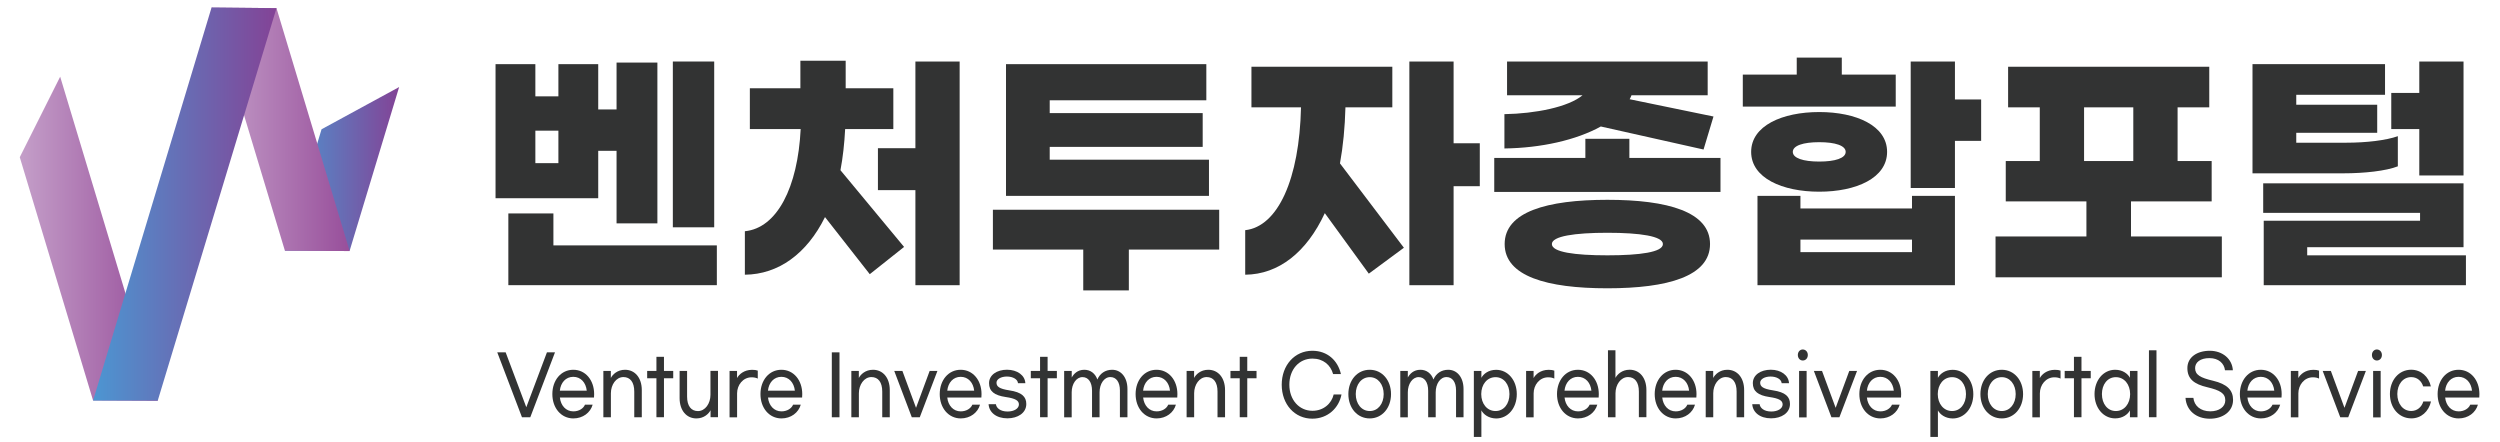
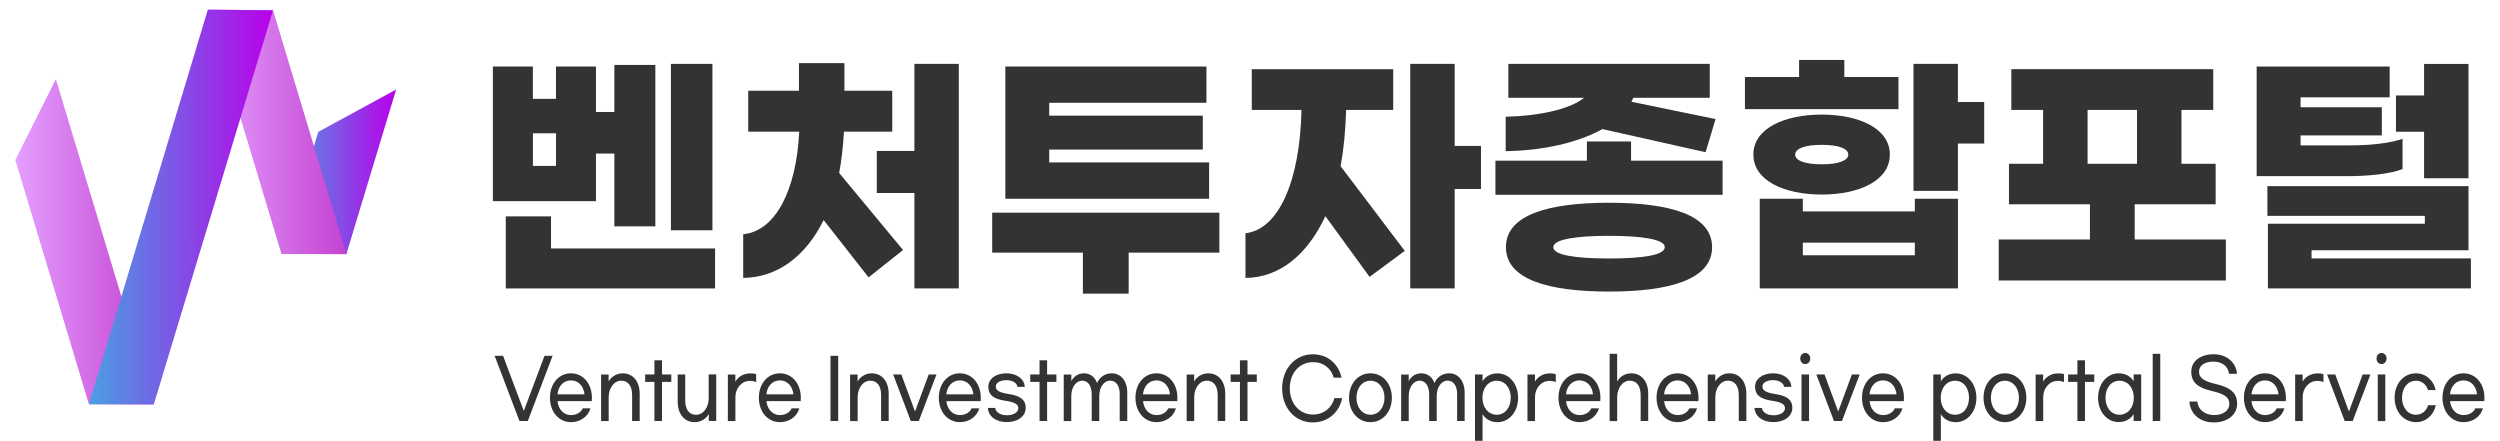
- <svg xmlns="http://www.w3.org/2000/svg" version="1.1" id="레이어_1" x="0px" y="0px" viewBox="0 0 521 92.06" style="enable-background:new 0 0 521 92.06;" xml:space="preserve">
+ <svg xmlns="http://www.w3.org/2000/svg" version="1.1" id="레이어_1" x="0px" y="0px" viewBox="0 0 519 91.51" style="enable-background:new 0 0 519 91.51;" xml:space="preserve">
  <style type="text/css">
- 	.st0{fill:#323333;}
+ 	.st0{fill:#333333;}
	.st1{fill:url(#SVGID_1_);}
- 	.st2{fill:url(#SVGID_00000163064421108297974890000014728501143914935952_);}
- 	.st3{fill:url(#SVGID_00000098186264065166334950000009963213958806068642_);}
- 	.st4{fill:url(#SVGID_00000041285990673165343620000009418461080305780107_);}
+ 	.st2{fill:url(#SVGID_00000093137837078786569710000008731975284511307680_);}
+ 	.st3{fill:url(#SVGID_00000054243553631580384550000014035294171489345471_);}
+ 	.st4{fill:url(#SVGID_00000054948875824890027920000009852062090367168697_);}
</style>
  <g>
-     <path class="st0" d="M124.67,41.31h-21.4V13.37h8.3v6.71h4.8v-6.71h8.3v9.44h3.82v-9.77H137v33.51h-8.51V31.43h-3.82V41.31z    M149.39,51.13v8.3h-43.45V44.48h9.39v6.66H149.39z M116.37,34v-6.77h-4.8V34H116.37z M148.84,47.37h-8.62V12.82h8.62V47.37z" />
-     <path class="st0" d="M175.15,35.47l13.26,15.99l-7.15,5.68l-9.33-11.9c-3.77,7.64-9.72,11.95-16.7,12.01v-9.06   c6.71-0.66,11.03-9.12,11.63-21.29h-10.59v-8.51h10.53v-5.73h9.44v5.73h9.93v8.51h-10.04C175.97,29.96,175.65,32.85,175.15,35.47z    M199.99,12.82v46.61h-9.22V39.62h-7.81v-8.73h7.81V12.82H199.99z" />
-     <path class="st0" d="M254.08,52.01h-18.83v8.51h-9.5v-8.51h-18.83v-8.3h47.16V52.01z M251.95,40.82h-42.3V13.37h41.75v7.53h-32.64   v2.67h31.88v7.04h-31.88v2.67h33.19V40.82z" />
-     <path class="st0" d="M279.25,34.05l13.32,17.58l-7.31,5.4l-9.17-12.61c-3.77,8.13-9.61,12.77-16.59,12.83v-9.28   c6.82-0.76,11.3-10.64,11.63-25.6H260.8v-8.46h29.36v8.46h-9.77C280.28,26.57,279.9,30.5,279.25,34.05z M308.39,38.8h-5.46v20.63   h-9.22V12.82h9.22v17.03h5.46V38.8z" />
-     <path class="st0" d="M358.55,32.91V40H311.4v-7.09h18.99v-3.98h9.17v3.98H358.55z M333.61,26.36c-5.13,2.84-12.44,4.48-20.09,4.58   v-7.15c6.44-0.11,13.32-1.47,16.27-3.93h-15.72v-7.04h41.81v7.04H340c-0.11,0.27-0.22,0.55-0.38,0.82l17.47,3.6l-2.07,6.88   L333.61,26.36z M356.37,50.86c0,6.71-8.79,9.22-21.4,9.22s-21.4-2.51-21.4-9.22c0-6.71,8.79-9.22,21.4-9.22   S356.37,44.15,356.37,50.86z M346.55,50.86c0-1.64-4.75-2.35-11.57-2.35s-11.57,0.71-11.57,2.35c0,1.69,4.75,2.35,11.57,2.35   S346.55,52.55,346.55,50.86z" />
-     <path class="st0" d="M395.07,22.21H363.2v-6.66h11.24V12h9.39v3.55h11.24V22.21z M364.94,31.65c0-5.46,6.5-8.3,14.19-8.3   c7.7,0,14.14,2.84,14.14,8.3s-6.44,8.3-14.14,8.3C371.44,39.95,364.94,37.11,364.94,31.65z M398.46,40.82h8.95v18.61h-41.15V40.82   h8.95v2.62h23.25V40.82z M373.62,31.65c0,1.31,2.18,2.02,5.51,2.02c3.33,0,5.51-0.71,5.51-2.02s-2.18-2.02-5.51-2.02   C375.8,29.63,373.62,30.34,373.62,31.65z M398.46,52.55v-2.62h-23.25v2.62H398.46z M412.87,29.36h-5.46v9.82h-9.22V12.82h9.22v7.91   h5.46V29.36z" />
-     <path class="st0" d="M463.03,49.28v8.51h-47.16v-8.51h18.94v-7.31H418v-8.41h7.09V22.37h-6.6v-8.46h41.92v8.46h-6.6v11.19h7.1v8.41   h-16.81v7.31H463.03z M434.32,33.56h10.26V22.37h-10.26V33.56z" />
-     <path class="st0" d="M488.36,36.12h-18.94V13.37h27.62v6.39h-18.5v2.07h16.87v5.84h-16.87v2.07h10.42c4.2,0,8.3-0.49,10.75-1.36   v6.28C497.25,35.63,492.72,36.12,488.36,36.12z M513.9,53.21v6.22h-42.14V46h32.58v-1.64h-32.69V38.2h41.75v13.32h-32.58v1.69   H513.9z M504.18,26.9h-5.84v-7.53h5.84v-6.55h9.22v23.74h-9.22V26.9z" />
+     <path class="st0" d="M123.72,41.76h-21.4V13.81h8.3v6.71h4.8v-6.71h8.3v9.44h3.82v-9.77h8.51v33.51h-8.51V31.88h-3.82V41.76z    M148.45,51.58v8.3H105V44.92h9.39v6.66H148.45z M115.43,34.44v-6.77h-4.8v6.77H115.43z M147.9,47.81h-8.62V13.26h8.62V47.81z" />
+     <path class="st0" d="M174.21,35.91l13.26,15.99l-7.15,5.68l-9.33-11.9c-3.77,7.64-9.72,11.95-16.7,12.01v-9.06   c6.71-0.66,11.03-9.12,11.63-21.29h-10.59v-8.51h10.53V13.1h9.44v5.73h9.93v8.51H175.2C175.03,30.4,174.71,33.3,174.21,35.91z    M199.05,13.26v46.61h-9.22V40.06h-7.81v-8.73h7.81V13.26H199.05z" />
+     <path class="st0" d="M253.14,52.45h-18.83v8.51h-9.5v-8.51h-18.83v-8.3h47.16V52.45z M251.01,41.26h-42.3V13.81h41.75v7.53h-32.64   v2.67h31.88v7.04h-31.88v2.67h33.19V41.26z" />
+     <path class="st0" d="M278.31,34.5l13.32,17.58l-7.31,5.4l-9.17-12.61c-3.77,8.13-9.61,12.77-16.59,12.83v-9.28   c6.82-0.76,11.3-10.64,11.63-25.6h-10.32v-8.46h29.36v8.46h-9.77C279.34,27.02,278.96,30.95,278.31,34.5z M307.45,39.24h-5.46   v20.63h-9.22V13.26h9.22v17.03h5.46V39.24z" />
+     <path class="st0" d="M357.61,33.35v7.09h-47.16v-7.09h18.99v-3.98h9.17v3.98H357.61z M332.67,26.8   c-5.13,2.84-12.44,4.48-20.09,4.58v-7.15c6.44-0.11,13.32-1.47,16.27-3.93h-15.72v-7.04h41.81v7.04h-15.88   c-0.11,0.27-0.22,0.55-0.38,0.82l17.47,3.6l-2.07,6.88L332.67,26.8z M355.43,51.31c0,6.71-8.79,9.22-21.4,9.22   s-21.4-2.51-21.4-9.22c0-6.71,8.79-9.22,21.4-9.22S355.43,44.59,355.43,51.31z M345.61,51.31c0-1.64-4.75-2.35-11.57-2.35   s-11.57,0.71-11.57,2.35c0,1.69,4.75,2.35,11.57,2.35S345.61,53,345.61,51.31z" />
+     <path class="st0" d="M394.13,22.65h-31.88v-6.66h11.24v-3.55h9.39v3.55h11.24V22.65z M364,32.09c0-5.46,6.5-8.3,14.19-8.3   c7.7,0,14.14,2.84,14.14,8.3s-6.44,8.3-14.14,8.3C370.5,40.39,364,37.55,364,32.09z M397.52,41.26h8.95v18.61h-41.15V41.26h8.95   v2.62h23.25V41.26z M372.68,32.09c0,1.31,2.18,2.02,5.51,2.02c3.33,0,5.51-0.71,5.51-2.02s-2.18-2.02-5.51-2.02   C374.86,30.07,372.68,30.78,372.68,32.09z M397.52,53v-2.62h-23.25V53H397.52z M411.92,29.8h-5.46v9.82h-9.22V13.26h9.22v7.91h5.46   V29.8z" />
+     <path class="st0" d="M462.09,49.72v8.51h-47.16v-8.51h18.94v-7.31h-16.81V34h7.09V22.82h-6.6v-8.46h41.92v8.46h-6.6V34h7.1v8.41   h-16.81v7.31H462.09z M433.38,34h10.26V22.82h-10.26V34z" />
+     <path class="st0" d="M487.42,36.57h-18.94V13.81h27.62v6.39h-18.5v2.07h16.87v5.84h-16.87v2.07h10.42c4.2,0,8.3-0.49,10.75-1.36   v6.28C496.31,36.08,491.78,36.57,487.42,36.57z M512.96,53.65v6.22h-42.14V46.45h32.58v-1.64h-32.69v-6.17h41.75v13.32h-32.58v1.69   H512.96z M503.24,27.35h-5.84v-7.53h5.84v-6.55h9.22v23.74h-9.22V27.35z" />
  </g>
  <g>
-     <path class="st0" d="M115.66,73.43l-5.15,13.53h-1.73l-5.15-13.53h1.75l4.3,11.44l4.3-11.44H115.66z" />
-     <path class="st0" d="M115.11,82.13c0-2.91,1.82-5.07,4.36-5.07s4.35,2.16,4.35,5.07c0,0.22,0,0.47-0.03,0.71h-7.11   c0.17,1.66,1.25,2.89,2.8,2.89c1.19,0,2.11-0.61,2.43-1.4h1.6c-0.47,1.67-2.04,2.87-4.03,2.87   C116.93,87.19,115.11,85.03,115.11,82.13z M119.47,78.53c-1.57,0-2.63,1.22-2.8,2.89h5.61C122.1,79.73,121.04,78.53,119.47,78.53z" />
-     <path class="st0" d="M127.3,77.3v1.47c0.36-0.71,1.35-1.71,2.95-1.71c2.05,0,3.5,1.64,3.5,4.24v5.66h-1.57V81.6   c0-1.96-0.85-3.02-2.26-3.02c-1.52,0-2.61,1.59-2.61,3.38v5h-1.57V77.3H127.3z" />
-     <path class="st0" d="M140.3,78.83h-1.93v8.12h-1.57v-8.12h-1.93V77.3h1.93v-2.94h1.57v2.94h1.93V78.83z" />
-     <path class="st0" d="M148.08,86.96v-1.47c-0.36,0.71-1.35,1.71-2.95,1.71c-2.05,0-3.5-1.64-3.5-4.24V77.3h1.56v5.35   c0,1.96,0.85,3.02,2.26,3.02c1.52,0,2.61-1.59,2.61-3.38v-5h1.57v9.66H148.08z" />
-     <path class="st0" d="M153.6,77.3v1.49c0.38-0.73,1.43-1.72,3.13-1.72c0.53,0,0.88,0.05,1.19,0.17v1.66   c-0.33-0.17-0.76-0.27-1.29-0.27c-1.78,0-3.02,1.59-3.02,3.34v5h-1.57V77.3H153.6z" />
-     <path class="st0" d="M158.48,82.13c0-2.91,1.82-5.07,4.36-5.07s4.35,2.16,4.35,5.07c0,0.22,0,0.47-0.03,0.71h-7.11   c0.17,1.66,1.25,2.89,2.8,2.89c1.19,0,2.11-0.61,2.43-1.4h1.6c-0.47,1.67-2.04,2.87-4.03,2.87   C160.3,87.19,158.48,85.03,158.48,82.13z M162.84,78.53c-1.57,0-2.63,1.22-2.8,2.89h5.61C165.47,79.73,164.4,78.53,162.84,78.53z" />
-     <path class="st0" d="M174.95,86.96h-1.6V73.43h1.6V86.96z" />
-     <path class="st0" d="M178.98,77.3v1.47c0.36-0.71,1.35-1.71,2.95-1.71c2.05,0,3.5,1.64,3.5,4.24v5.66h-1.57V81.6   c0-1.96-0.85-3.02-2.26-3.02c-1.52,0-2.61,1.59-2.61,3.38v5h-1.57V77.3H178.98z" />
-     <path class="st0" d="M195.36,77.3l-3.68,9.66h-1.66l-3.66-9.66h1.7l2.84,7.69l2.84-7.69H195.36z" />
-     <path class="st0" d="M195.84,82.13c0-2.91,1.82-5.07,4.36-5.07s4.35,2.16,4.35,5.07c0,0.22,0,0.47-0.03,0.71h-7.11   c0.17,1.66,1.25,2.89,2.8,2.89c1.19,0,2.11-0.61,2.43-1.4h1.6c-0.47,1.67-2.04,2.87-4.03,2.87   C197.67,87.19,195.84,85.03,195.84,82.13z M200.21,78.53c-1.57,0-2.63,1.22-2.8,2.89h5.61C202.84,79.73,201.77,78.53,200.21,78.53z   " />
-     <path class="st0" d="M213.68,79.86h-1.53c-0.06-0.81-1.05-1.39-2.31-1.39c-1.26,0-2.17,0.56-2.17,1.28c0,0.79,0.55,1.28,2.67,1.6   c2.61,0.39,3.54,1.33,3.54,2.84c0,1.88-1.78,2.99-3.94,2.99c-2.33,0-3.81-1.25-3.92-2.94h1.53c0.09,0.76,0.88,1.52,2.43,1.52   c1.34,0,2.36-0.61,2.36-1.47c0-0.79-0.67-1.25-2.75-1.55c-2.37-0.35-3.47-1.2-3.47-2.89c0-1.71,1.63-2.8,3.75-2.8   C212.01,77.06,213.61,78.22,213.68,79.86z" />
-     <path class="st0" d="M220.25,78.83h-1.93v8.12h-1.57v-8.12h-1.93V77.3h1.93v-2.94h1.57v2.94h1.93V78.83z" />
-     <path class="st0" d="M223.35,77.3v1.37c0.4-0.71,1.17-1.61,2.63-1.61c1.29,0,2.28,0.79,2.71,2.03c0.52-1.22,1.61-2.03,3.08-2.03   c1.85,0,3.19,1.57,3.19,4.02v5.88h-1.57v-5.59c0-1.74-0.76-2.79-1.99-2.79c-1.31,0-2.25,1.42-2.25,3.18v5.2h-1.57v-5.52   c0-1.81-0.78-2.85-1.99-2.85c-1.29,0-2.25,1.42-2.25,3.16v5.22h-1.57V77.3H223.35z" />
-     <path class="st0" d="M236.66,82.13c0-2.91,1.82-5.07,4.36-5.07s4.35,2.16,4.35,5.07c0,0.22,0,0.47-0.03,0.71h-7.11   c0.17,1.66,1.25,2.89,2.8,2.89c1.19,0,2.11-0.61,2.43-1.4h1.6c-0.47,1.67-2.04,2.87-4.03,2.87   C238.48,87.19,236.66,85.03,236.66,82.13z M241.02,78.53c-1.57,0-2.63,1.22-2.8,2.89h5.61C243.65,79.73,242.59,78.53,241.02,78.53z   " />
-     <path class="st0" d="M248.85,77.3v1.47c0.36-0.71,1.35-1.71,2.95-1.71c2.05,0,3.5,1.64,3.5,4.24v5.66h-1.57V81.6   c0-1.96-0.85-3.02-2.26-3.02c-1.52,0-2.61,1.59-2.61,3.38v5h-1.57V77.3H248.85z" />
-     <path class="st0" d="M261.86,78.83h-1.93v8.12h-1.57v-8.12h-1.93V77.3h1.93v-2.94h1.57v2.94h1.93V78.83z" />
-     <path class="st0" d="M267.11,80.18c0-4.09,2.71-7.08,6.38-7.08c3.15,0,5.32,2.03,5.96,4.86h-1.63c-0.52-1.91-2.08-3.23-4.3-3.23   c-2.8,0-4.82,2.26-4.82,5.44c0,3.16,2.04,5.44,4.82,5.44c2.28,0,3.98-1.49,4.42-3.41h1.63c-0.53,2.82-2.86,5.05-6.08,5.05   C269.82,87.26,267.11,84.27,267.11,80.18z" />
-     <path class="st0" d="M289.89,82.13c0,2.91-1.87,5.07-4.44,5.07c-2.58,0-4.45-2.16-4.45-5.07c0-2.91,1.87-5.07,4.45-5.07   C288.02,77.06,289.89,79.22,289.89,82.13z M282.54,82.13c0,2.01,1.19,3.53,2.92,3.53c1.72,0,2.9-1.52,2.9-3.53   c0-2.01-1.19-3.53-2.9-3.53C283.72,78.6,282.54,80.12,282.54,82.13z" />
-     <path class="st0" d="M293.39,77.3v1.37c0.39-0.71,1.17-1.61,2.63-1.61c1.29,0,2.28,0.79,2.71,2.03c0.52-1.22,1.61-2.03,3.08-2.03   c1.85,0,3.19,1.57,3.19,4.02v5.88h-1.56v-5.59c0-1.74-0.76-2.79-1.99-2.79c-1.31,0-2.25,1.42-2.25,3.18v5.2h-1.57v-5.52   c0-1.81-0.78-2.85-1.99-2.85c-1.29,0-2.25,1.42-2.25,3.16v5.22h-1.57V77.3H293.39z" />
-     <path class="st0" d="M308.72,85.52v5.54h-1.57V77.3h1.57v1.44c0.44-0.83,1.5-1.67,3.08-1.67c2.46,0,4.3,2.18,4.3,5.07   c0,2.89-1.84,5.07-4.3,5.07C310.22,87.19,309.16,86.35,308.72,85.52z M314.57,82.13c0-2.01-1.16-3.53-2.9-3.53   c-1.76,0-2.98,1.52-2.98,3.53c0,2.01,1.22,3.53,2.98,3.53C313.42,85.66,314.57,84.14,314.57,82.13z" />
-     <path class="st0" d="M319.6,77.3v1.49c0.38-0.73,1.43-1.72,3.13-1.72c0.53,0,0.88,0.05,1.19,0.17v1.66   c-0.33-0.17-0.76-0.27-1.29-0.27c-1.78,0-3.02,1.59-3.02,3.34v5h-1.57V77.3H319.6z" />
-     <path class="st0" d="M324.48,82.13c0-2.91,1.82-5.07,4.36-5.07s4.35,2.16,4.35,5.07c0,0.22,0,0.47-0.03,0.71h-7.11   c0.17,1.66,1.25,2.89,2.8,2.89c1.19,0,2.11-0.61,2.43-1.4h1.6c-0.47,1.67-2.04,2.87-4.03,2.87   C326.3,87.19,324.48,85.03,324.48,82.13z M328.84,78.53c-1.57,0-2.63,1.22-2.8,2.89h5.61C331.47,79.73,330.4,78.53,328.84,78.53z" />
-     <path class="st0" d="M336.66,73v5.76c0.36-0.71,1.35-1.71,2.95-1.71c2.05,0,3.5,1.64,3.5,4.24v5.66h-1.57V81.6   c0-1.96-0.85-3.02-2.26-3.02c-1.52,0-2.61,1.59-2.61,3.38v5h-1.57V73H336.66z" />
-     <path class="st0" d="M344.84,82.13c0-2.91,1.82-5.07,4.36-5.07s4.35,2.16,4.35,5.07c0,0.22,0,0.47-0.03,0.71h-7.11   c0.17,1.66,1.25,2.89,2.8,2.89c1.19,0,2.11-0.61,2.43-1.4h1.6c-0.47,1.67-2.04,2.87-4.03,2.87   C346.66,87.19,344.84,85.03,344.84,82.13z M349.2,78.53c-1.57,0-2.63,1.22-2.8,2.89h5.61C351.83,79.73,350.77,78.53,349.2,78.53z" />
-     <path class="st0" d="M357.03,77.3v1.47c0.37-0.71,1.35-1.71,2.95-1.71c2.05,0,3.5,1.64,3.5,4.24v5.66h-1.57V81.6   c0-1.96-0.85-3.02-2.26-3.02c-1.52,0-2.61,1.59-2.61,3.38v5h-1.57V77.3H357.03z" />
-     <path class="st0" d="M372.83,79.86h-1.53c-0.06-0.81-1.05-1.39-2.31-1.39s-2.17,0.56-2.17,1.28c0,0.79,0.55,1.28,2.67,1.6   c2.61,0.39,3.54,1.33,3.54,2.84c0,1.88-1.78,2.99-3.94,2.99c-2.33,0-3.81-1.25-3.92-2.94h1.54c0.09,0.76,0.88,1.52,2.43,1.52   c1.34,0,2.36-0.61,2.36-1.47c0-0.79-0.67-1.25-2.75-1.55c-2.37-0.35-3.46-1.2-3.46-2.89c0-1.71,1.63-2.8,3.75-2.8   S372.75,78.22,372.83,79.86z" />
-     <path class="st0" d="M376.75,73.98c0,0.66-0.44,1.15-1.05,1.15c-0.59,0-1.03-0.49-1.03-1.15c0-0.66,0.44-1.15,1.03-1.15   C376.31,72.84,376.75,73.33,376.75,73.98z M374.93,86.97V77.3h1.57v9.68H374.93z" />
-     <path class="st0" d="M387.01,77.3l-3.68,9.66h-1.66l-3.66-9.66h1.7l2.84,7.69l2.84-7.69H387.01z" />
-     <path class="st0" d="M387.49,82.13c0-2.91,1.82-5.07,4.36-5.07s4.35,2.16,4.35,5.07c0,0.22,0,0.47-0.03,0.71h-7.11   c0.17,1.66,1.25,2.89,2.8,2.89c1.19,0,2.11-0.61,2.43-1.4h1.6c-0.47,1.67-2.04,2.87-4.03,2.87   C389.32,87.19,387.49,85.03,387.49,82.13z M391.86,78.53c-1.57,0-2.63,1.22-2.8,2.89h5.61C394.49,79.73,393.42,78.53,391.86,78.53z   " />
-     <path class="st0" d="M403.86,85.52v5.54h-1.57V77.3h1.57v1.44c0.44-0.83,1.5-1.67,3.08-1.67c2.46,0,4.3,2.18,4.3,5.07   c0,2.89-1.84,5.07-4.3,5.07C405.36,87.19,404.3,86.35,403.86,85.52z M409.71,82.13c0-2.01-1.15-3.53-2.9-3.53   c-1.76,0-2.98,1.52-2.98,3.53c0,2.01,1.22,3.53,2.98,3.53C408.56,85.66,409.71,84.14,409.71,82.13z" />
-     <path class="st0" d="M421.61,82.13c0,2.91-1.87,5.07-4.44,5.07c-2.58,0-4.45-2.16-4.45-5.07c0-2.91,1.87-5.07,4.45-5.07   C419.74,77.06,421.61,79.22,421.61,82.13z M414.25,82.13c0,2.01,1.19,3.53,2.92,3.53c1.72,0,2.9-1.52,2.9-3.53   c0-2.01-1.19-3.53-2.9-3.53C415.44,78.6,414.25,80.12,414.25,82.13z" />
-     <path class="st0" d="M425.1,77.3v1.49c0.38-0.73,1.43-1.72,3.13-1.72c0.53,0,0.88,0.05,1.19,0.17v1.66   c-0.33-0.17-0.76-0.27-1.29-0.27c-1.78,0-3.02,1.59-3.02,3.34v5h-1.57V77.3H425.1z" />
-     <path class="st0" d="M435.71,78.83h-1.93v8.12h-1.57v-8.12h-1.93V77.3h1.93v-2.94h1.57v2.94h1.93V78.83z" />
-     <path class="st0" d="M436.5,82.13c0-2.89,1.84-5.07,4.3-5.07c1.58,0,2.64,0.84,3.08,1.67V77.3h1.57v9.66h-1.57v-1.44   c-0.44,0.83-1.5,1.67-3.08,1.67C438.34,87.19,436.5,85.01,436.5,82.13z M443.92,82.13c0-2.01-1.22-3.53-2.98-3.53   c-1.75,0-2.9,1.52-2.9,3.53c0,2.01,1.16,3.53,2.9,3.53C442.7,85.66,443.92,84.14,443.92,82.13z" />
-     <path class="st0" d="M447.84,86.96V73h1.57v13.95H447.84z" />
-     <path class="st0" d="M465.33,77.16h-1.64c-0.17-1.44-1.34-2.53-3.24-2.53c-1.92,0-2.99,0.88-2.99,2.09c0,1.4,1.12,2.01,3.72,2.62   c2.99,0.71,4.19,1.99,4.19,4c0,2.43-2.14,3.92-4.85,3.92c-2.84,0-4.89-1.72-5.06-4.34h1.64c0.17,1.64,1.49,2.8,3.53,2.8   c1.82,0,3.12-0.93,3.12-2.28c0-1.5-1.11-2.11-3.75-2.74c-2.75-0.64-4.15-1.74-4.15-3.99c0-2.25,1.99-3.61,4.68-3.61   C463.2,73.11,465.18,74.8,465.33,77.16z" />
-     <path class="st0" d="M466.79,82.13c0-2.91,1.82-5.07,4.36-5.07s4.35,2.16,4.35,5.07c0,0.22,0,0.47-0.03,0.71h-7.11   c0.17,1.66,1.25,2.89,2.8,2.89c1.18,0,2.11-0.61,2.43-1.4h1.6c-0.47,1.67-2.04,2.87-4.03,2.87   C468.61,87.19,466.79,85.03,466.79,82.13z M471.15,78.53c-1.57,0-2.63,1.22-2.8,2.89h5.61C473.78,79.73,472.71,78.53,471.15,78.53z   " />
-     <path class="st0" d="M478.97,77.3v1.49c0.38-0.73,1.43-1.72,3.13-1.72c0.53,0,0.88,0.05,1.19,0.17v1.66   c-0.33-0.17-0.76-0.27-1.29-0.27c-1.78,0-3.02,1.59-3.02,3.34v5h-1.57V77.3H478.97z" />
-     <path class="st0" d="M493.05,77.3l-3.68,9.66h-1.66l-3.66-9.66h1.7l2.84,7.69l2.84-7.69H493.05z" />
-     <path class="st0" d="M496.39,73.98c0,0.66-0.44,1.15-1.05,1.15c-0.59,0-1.03-0.49-1.03-1.15c0-0.66,0.44-1.15,1.03-1.15   C495.95,72.84,496.39,73.33,496.39,73.98z M494.56,86.97V77.3h1.57v9.68H494.56z" />
-     <path class="st0" d="M502.53,87.19c-2.58,0-4.47-2.16-4.47-5.07c0-2.91,1.87-5.07,4.44-5.07c2.05,0,3.66,1.47,4.09,3.48h-1.6   c-0.35-1.15-1.26-1.94-2.49-1.94c-1.73,0-2.9,1.52-2.9,3.53c0,2.01,1.17,3.53,2.9,3.53c1.23,0,2.17-0.81,2.52-1.98h1.6   C506.14,85.78,504.55,87.19,502.53,87.19z" />
-     <path class="st0" d="M508,82.13c0-2.91,1.82-5.07,4.36-5.07c2.54,0,4.35,2.16,4.35,5.07c0,0.22,0,0.47-0.03,0.71h-7.11   c0.17,1.66,1.25,2.89,2.8,2.89c1.19,0,2.11-0.61,2.43-1.4h1.6c-0.47,1.67-2.04,2.87-4.03,2.87C509.82,87.19,508,85.03,508,82.13z    M512.36,78.53c-1.57,0-2.63,1.22-2.8,2.89h5.61C514.99,79.73,513.92,78.53,512.36,78.53z" />
+     <path class="st0" d="M114.72,73.87l-5.15,13.53h-1.73l-5.15-13.53h1.75l4.3,11.44l4.3-11.44H114.72z" />
+     <path class="st0" d="M114.17,82.57c0-2.91,1.82-5.07,4.36-5.07s4.35,2.16,4.35,5.07c0,0.22,0,0.47-0.03,0.71h-7.11   c0.17,1.66,1.25,2.89,2.8,2.89c1.19,0,2.11-0.61,2.43-1.4h1.6c-0.47,1.67-2.04,2.87-4.03,2.87   C115.99,87.64,114.17,85.48,114.17,82.57z M118.53,78.97c-1.57,0-2.63,1.22-2.8,2.89h5.61C121.16,80.17,120.09,78.97,118.53,78.97z   " />
+     <path class="st0" d="M126.35,77.74v1.47c0.36-0.71,1.35-1.71,2.95-1.71c2.05,0,3.5,1.64,3.5,4.24v5.66h-1.57v-5.35   c0-1.96-0.85-3.02-2.26-3.02c-1.52,0-2.61,1.59-2.61,3.38v5h-1.57v-9.66H126.35z" />
+     <path class="st0" d="M139.36,79.28h-1.93v8.12h-1.57v-8.12h-1.93v-1.54h1.93V74.8h1.57v2.94h1.93V79.28z" />
+     <path class="st0" d="M147.14,87.4v-1.47c-0.36,0.71-1.35,1.71-2.95,1.71c-2.05,0-3.5-1.64-3.5-4.24v-5.66h1.56v5.35   c0,1.96,0.85,3.02,2.26,3.02c1.52,0,2.61-1.59,2.61-3.38v-5h1.57v9.66H147.14z" />
+     <path class="st0" d="M152.66,77.74v1.49c0.38-0.73,1.43-1.72,3.13-1.72c0.53,0,0.88,0.05,1.19,0.17v1.66   c-0.33-0.17-0.76-0.27-1.29-0.27c-1.78,0-3.02,1.59-3.02,3.34v5h-1.57v-9.66H152.66z" />
+     <path class="st0" d="M157.54,82.57c0-2.91,1.82-5.07,4.36-5.07s4.35,2.16,4.35,5.07c0,0.22,0,0.47-0.03,0.71h-7.11   c0.17,1.66,1.25,2.89,2.8,2.89c1.19,0,2.11-0.61,2.43-1.4h1.6c-0.47,1.67-2.04,2.87-4.03,2.87   C159.36,87.64,157.54,85.48,157.54,82.57z M161.9,78.97c-1.57,0-2.63,1.22-2.8,2.89h5.61C164.53,80.17,163.46,78.97,161.9,78.97z" />
+     <path class="st0" d="M174.01,87.4h-1.6V73.87h1.6V87.4z" />
+     <path class="st0" d="M178.04,77.74v1.47c0.36-0.71,1.35-1.71,2.95-1.71c2.05,0,3.5,1.64,3.5,4.24v5.66h-1.57v-5.35   c0-1.96-0.85-3.02-2.26-3.02c-1.52,0-2.61,1.59-2.61,3.38v5h-1.57v-9.66H178.04z" />
+     <path class="st0" d="M194.42,77.74l-3.68,9.66h-1.66l-3.66-9.66h1.7l2.84,7.69l2.84-7.69H194.42z" />
+     <path class="st0" d="M194.9,82.57c0-2.91,1.82-5.07,4.36-5.07s4.35,2.16,4.35,5.07c0,0.22,0,0.47-0.03,0.71h-7.11   c0.17,1.66,1.25,2.89,2.8,2.89c1.19,0,2.11-0.61,2.43-1.4h1.6c-0.47,1.67-2.04,2.87-4.03,2.87   C196.73,87.64,194.9,85.48,194.9,82.57z M199.26,78.97c-1.57,0-2.63,1.22-2.8,2.89h5.61C201.89,80.17,200.83,78.97,199.26,78.97z" />
+     <path class="st0" d="M212.74,80.31h-1.53c-0.06-0.81-1.05-1.39-2.31-1.39c-1.26,0-2.17,0.56-2.17,1.28c0,0.79,0.55,1.28,2.67,1.6   c2.61,0.39,3.54,1.33,3.54,2.84c0,1.88-1.78,2.99-3.94,2.99c-2.33,0-3.81-1.25-3.92-2.94h1.53c0.09,0.76,0.88,1.52,2.43,1.52   c1.34,0,2.36-0.61,2.36-1.47c0-0.79-0.67-1.25-2.75-1.55c-2.37-0.35-3.47-1.2-3.47-2.89c0-1.71,1.63-2.8,3.75-2.8   C211.07,77.5,212.67,78.67,212.74,80.31z" />
+     <path class="st0" d="M219.31,79.28h-1.93v8.12h-1.57v-8.12h-1.93v-1.54h1.93V74.8h1.57v2.94h1.93V79.28z" />
+     <path class="st0" d="M222.41,77.74v1.37c0.4-0.71,1.17-1.61,2.63-1.61c1.29,0,2.28,0.79,2.71,2.03c0.52-1.22,1.61-2.03,3.08-2.03   c1.85,0,3.19,1.57,3.19,4.02v5.88h-1.57v-5.59c0-1.74-0.76-2.79-1.99-2.79c-1.31,0-2.25,1.42-2.25,3.18v5.2h-1.57v-5.52   c0-1.81-0.78-2.85-1.99-2.85c-1.29,0-2.25,1.42-2.25,3.16v5.22h-1.57v-9.66H222.41z" />
+     <path class="st0" d="M235.72,82.57c0-2.91,1.82-5.07,4.36-5.07s4.35,2.16,4.35,5.07c0,0.22,0,0.47-0.03,0.71h-7.11   c0.17,1.66,1.25,2.89,2.8,2.89c1.19,0,2.11-0.61,2.43-1.4h1.6c-0.47,1.67-2.04,2.87-4.03,2.87   C237.54,87.64,235.72,85.48,235.72,82.57z M240.08,78.97c-1.57,0-2.63,1.22-2.8,2.89h5.61C242.71,80.17,241.65,78.97,240.08,78.97z   " />
+     <path class="st0" d="M247.91,77.74v1.47c0.36-0.71,1.35-1.71,2.95-1.71c2.05,0,3.5,1.64,3.5,4.24v5.66h-1.57v-5.35   c0-1.96-0.85-3.02-2.26-3.02c-1.52,0-2.61,1.59-2.61,3.38v5h-1.57v-9.66H247.91z" />
+     <path class="st0" d="M260.91,79.28h-1.93v8.12h-1.57v-8.12h-1.93v-1.54h1.93V74.8h1.57v2.94h1.93V79.28z" />
+     <path class="st0" d="M266.17,80.63c0-4.09,2.71-7.08,6.38-7.08c3.15,0,5.32,2.03,5.96,4.86h-1.63c-0.52-1.91-2.08-3.23-4.3-3.23   c-2.8,0-4.82,2.26-4.82,5.44c0,3.16,2.04,5.44,4.82,5.44c2.28,0,3.98-1.49,4.42-3.41h1.63c-0.53,2.82-2.86,5.05-6.08,5.05   C268.88,87.71,266.17,84.72,266.17,80.63z" />
+     <path class="st0" d="M288.95,82.57c0,2.91-1.87,5.07-4.44,5.07c-2.58,0-4.45-2.16-4.45-5.07c0-2.91,1.87-5.07,4.45-5.07   C287.08,77.5,288.95,79.67,288.95,82.57z M281.6,82.57c0,2.01,1.19,3.53,2.92,3.53c1.72,0,2.9-1.52,2.9-3.53   c0-2.01-1.19-3.53-2.9-3.53C282.78,79.04,281.6,80.56,281.6,82.57z" />
+     <path class="st0" d="M292.45,77.74v1.37c0.39-0.71,1.17-1.61,2.63-1.61c1.29,0,2.28,0.79,2.71,2.03c0.52-1.22,1.61-2.03,3.08-2.03   c1.85,0,3.19,1.57,3.19,4.02v5.88h-1.56v-5.59c0-1.74-0.76-2.79-1.99-2.79c-1.31,0-2.25,1.42-2.25,3.18v5.2h-1.57v-5.52   c0-1.81-0.78-2.85-1.99-2.85c-1.29,0-2.25,1.42-2.25,3.16v5.22h-1.57v-9.66H292.45z" />
+     <path class="st0" d="M307.78,85.97v5.54h-1.57V77.74h1.57v1.44c0.44-0.83,1.5-1.67,3.08-1.67c2.46,0,4.3,2.18,4.3,5.07   c0,2.89-1.84,5.07-4.3,5.07C309.28,87.64,308.22,86.79,307.78,85.97z M313.63,82.57c0-2.01-1.16-3.53-2.9-3.53   c-1.76,0-2.98,1.52-2.98,3.53c0,2.01,1.22,3.53,2.98,3.53C312.47,86.1,313.63,84.58,313.63,82.57z" />
+     <path class="st0" d="M318.66,77.74v1.49c0.38-0.73,1.43-1.72,3.13-1.72c0.53,0,0.88,0.05,1.19,0.17v1.66   c-0.33-0.17-0.76-0.27-1.29-0.27c-1.78,0-3.02,1.59-3.02,3.34v5h-1.57v-9.66H318.66z" />
+     <path class="st0" d="M323.54,82.57c0-2.91,1.82-5.07,4.36-5.07s4.35,2.16,4.35,5.07c0,0.22,0,0.47-0.03,0.71h-7.11   c0.17,1.66,1.25,2.89,2.8,2.89c1.19,0,2.11-0.61,2.43-1.4h1.6c-0.47,1.67-2.04,2.87-4.03,2.87   C325.36,87.64,323.54,85.48,323.54,82.57z M327.9,78.97c-1.57,0-2.63,1.22-2.8,2.89h5.61C330.53,80.17,329.46,78.97,327.9,78.97z" />
+     <path class="st0" d="M335.72,73.45v5.76c0.36-0.71,1.35-1.71,2.95-1.71c2.05,0,3.5,1.64,3.5,4.24v5.66h-1.57v-5.35   c0-1.96-0.85-3.02-2.26-3.02c-1.52,0-2.61,1.59-2.61,3.38v5h-1.57V73.45H335.72z" />
+     <path class="st0" d="M343.9,82.57c0-2.91,1.82-5.07,4.36-5.07s4.35,2.16,4.35,5.07c0,0.22,0,0.47-0.03,0.71h-7.11   c0.17,1.66,1.25,2.89,2.8,2.89c1.19,0,2.11-0.61,2.43-1.4h1.6c-0.47,1.67-2.04,2.87-4.03,2.87   C345.72,87.64,343.9,85.48,343.9,82.57z M348.26,78.97c-1.57,0-2.63,1.22-2.8,2.89h5.61C350.89,80.17,349.83,78.97,348.26,78.97z" />
+     <path class="st0" d="M356.09,77.74v1.47c0.37-0.71,1.35-1.71,2.95-1.71c2.05,0,3.5,1.64,3.5,4.24v5.66h-1.57v-5.35   c0-1.96-0.85-3.02-2.26-3.02c-1.52,0-2.61,1.59-2.61,3.38v5h-1.57v-9.66H356.09z" />
+     <path class="st0" d="M371.89,80.31h-1.53c-0.06-0.81-1.05-1.39-2.31-1.39s-2.17,0.56-2.17,1.28c0,0.79,0.55,1.28,2.67,1.6   c2.61,0.39,3.54,1.33,3.54,2.84c0,1.88-1.78,2.99-3.94,2.99c-2.33,0-3.81-1.25-3.92-2.94h1.54c0.09,0.76,0.88,1.52,2.43,1.52   c1.34,0,2.36-0.61,2.36-1.47c0-0.79-0.67-1.25-2.75-1.55c-2.37-0.35-3.46-1.2-3.46-2.89c0-1.71,1.63-2.8,3.75-2.8   S371.81,78.67,371.89,80.31z" />
+     <path class="st0" d="M375.81,74.43c0,0.66-0.44,1.15-1.05,1.15c-0.59,0-1.03-0.49-1.03-1.15c0-0.66,0.44-1.15,1.03-1.15   C375.37,73.28,375.81,73.77,375.81,74.43z M373.99,87.42v-9.68h1.57v9.68H373.99z" />
+     <path class="st0" d="M386.07,77.74l-3.68,9.66h-1.66l-3.66-9.66h1.7l2.84,7.69l2.84-7.69H386.07z" />
+     <path class="st0" d="M386.55,82.57c0-2.91,1.82-5.07,4.36-5.07s4.35,2.16,4.35,5.07c0,0.22,0,0.47-0.03,0.71h-7.11   c0.17,1.66,1.25,2.89,2.8,2.89c1.19,0,2.11-0.61,2.43-1.4h1.6c-0.47,1.67-2.04,2.87-4.03,2.87   C388.38,87.64,386.55,85.48,386.55,82.57z M390.91,78.97c-1.57,0-2.63,1.22-2.8,2.89h5.61C393.54,80.17,392.48,78.97,390.91,78.97z   " />
+     <path class="st0" d="M402.92,85.97v5.54h-1.57V77.74h1.57v1.44c0.44-0.83,1.5-1.67,3.08-1.67c2.46,0,4.3,2.18,4.3,5.07   c0,2.89-1.84,5.07-4.3,5.07C404.42,87.64,403.36,86.79,402.92,85.97z M408.77,82.57c0-2.01-1.15-3.53-2.9-3.53   c-1.76,0-2.98,1.52-2.98,3.53c0,2.01,1.22,3.53,2.98,3.53C407.62,86.1,408.77,84.58,408.77,82.57z" />
+     <path class="st0" d="M420.67,82.57c0,2.91-1.87,5.07-4.44,5.07c-2.58,0-4.45-2.16-4.45-5.07c0-2.91,1.87-5.07,4.45-5.07   C418.8,77.5,420.67,79.67,420.67,82.57z M413.31,82.57c0,2.01,1.19,3.53,2.92,3.53c1.72,0,2.9-1.52,2.9-3.53   c0-2.01-1.19-3.53-2.9-3.53C414.5,79.04,413.31,80.56,413.31,82.57z" />
+     <path class="st0" d="M424.16,77.74v1.49c0.38-0.73,1.43-1.72,3.13-1.72c0.53,0,0.88,0.05,1.19,0.17v1.66   c-0.33-0.17-0.76-0.27-1.29-0.27c-1.78,0-3.02,1.59-3.02,3.34v5h-1.57v-9.66H424.16z" />
+     <path class="st0" d="M434.77,79.28h-1.93v8.12h-1.57v-8.12h-1.93v-1.54h1.93V74.8h1.57v2.94h1.93V79.28z" />
+     <path class="st0" d="M435.56,82.57c0-2.89,1.84-5.07,4.3-5.07c1.58,0,2.64,0.84,3.08,1.67v-1.44h1.57v9.66h-1.57v-1.44   c-0.44,0.83-1.5,1.67-3.08,1.67C437.4,87.64,435.56,85.46,435.56,82.57z M442.98,82.57c0-2.01-1.22-3.53-2.98-3.53   c-1.75,0-2.9,1.52-2.9,3.53c0,2.01,1.16,3.53,2.9,3.53C441.76,86.1,442.98,84.58,442.98,82.57z" />
+     <path class="st0" d="M446.9,87.4V73.45h1.57V87.4H446.9z" />
+     <path class="st0" d="M464.39,77.6h-1.64c-0.17-1.44-1.34-2.53-3.24-2.53c-1.92,0-2.99,0.88-2.99,2.09c0,1.4,1.12,2.01,3.72,2.62   c2.99,0.71,4.19,1.99,4.19,4c0,2.43-2.14,3.92-4.85,3.92c-2.84,0-4.89-1.72-5.06-4.34h1.64c0.17,1.64,1.49,2.8,3.53,2.8   c1.82,0,3.12-0.93,3.12-2.28c0-1.5-1.11-2.11-3.75-2.74c-2.75-0.64-4.15-1.74-4.15-3.99c0-2.25,1.99-3.61,4.68-3.61   C462.26,73.55,464.23,75.24,464.39,77.6z" />
+     <path class="st0" d="M465.84,82.57c0-2.91,1.82-5.07,4.36-5.07s4.35,2.16,4.35,5.07c0,0.22,0,0.47-0.03,0.71h-7.11   c0.17,1.66,1.25,2.89,2.8,2.89c1.18,0,2.11-0.61,2.43-1.4h1.6c-0.47,1.67-2.04,2.87-4.03,2.87   C467.67,87.64,465.84,85.48,465.84,82.57z M470.21,78.97c-1.57,0-2.63,1.22-2.8,2.89h5.61C472.84,80.17,471.77,78.97,470.21,78.97z   " />
+     <path class="st0" d="M478.03,77.74v1.49c0.38-0.73,1.43-1.72,3.13-1.72c0.53,0,0.88,0.05,1.19,0.17v1.66   c-0.33-0.17-0.76-0.27-1.29-0.27c-1.78,0-3.02,1.59-3.02,3.34v5h-1.57v-9.66H478.03z" />
+     <path class="st0" d="M492.1,77.74l-3.68,9.66h-1.66l-3.66-9.66h1.7l2.84,7.69l2.84-7.69H492.1z" />
+     <path class="st0" d="M495.45,74.43c0,0.66-0.44,1.15-1.05,1.15c-0.59,0-1.03-0.49-1.03-1.15c0-0.66,0.44-1.15,1.03-1.15   C495.01,73.28,495.45,73.77,495.45,74.43z M493.62,87.42v-9.68h1.57v9.68H493.62z" />
+     <path class="st0" d="M501.59,87.64c-2.58,0-4.47-2.16-4.47-5.07c0-2.91,1.87-5.07,4.44-5.07c2.05,0,3.66,1.47,4.09,3.48h-1.6   c-0.35-1.15-1.26-1.94-2.49-1.94c-1.73,0-2.9,1.52-2.9,3.53c0,2.01,1.17,3.53,2.9,3.53c1.23,0,2.17-0.81,2.52-1.98h1.6   C505.2,86.22,503.61,87.64,501.59,87.64z" />
+     <path class="st0" d="M507.06,82.57c0-2.91,1.82-5.07,4.36-5.07c2.54,0,4.35,2.16,4.35,5.07c0,0.22,0,0.47-0.03,0.71h-7.11   c0.17,1.66,1.25,2.89,2.8,2.89c1.19,0,2.11-0.61,2.43-1.4h1.6c-0.47,1.67-2.04,2.87-4.03,2.87   C508.88,87.64,507.06,85.48,507.06,82.57z M511.42,78.97c-1.57,0-2.63,1.22-2.8,2.89h5.61C514.05,80.17,512.98,78.97,511.42,78.97z   " />
  </g>
  <g>
    <g>
-       <linearGradient id="SVGID_1_" gradientUnits="userSpaceOnUse" x1="59.375" y1="35.202" x2="83.178" y2="35.202">
-         <stop offset="0" style="stop-color:#4C96D2" />
-         <stop offset="0.999" style="stop-color:#834396" />
+       <linearGradient id="SVGID_1_" gradientUnits="userSpaceOnUse" x1="58.434" y1="35.647" x2="82.237" y2="35.647">
+         <stop offset="0" style="stop-color:#4A9FE3" />
+         <stop offset="0.999" style="stop-color:#BA00E9" />
      </linearGradient>
-       <polygon class="st1" points="72.86,52.27 59.38,52.27 67.01,26.94 83.18,18.14   " />
+       <polygon class="st1" points="71.92,52.71 58.43,52.71 66.07,27.38 82.24,18.58   " />
    </g>
    <g>
-       <linearGradient id="SVGID_00000077324023337814423690000016258214830945963959_" gradientUnits="userSpaceOnUse" x1="4.118" y1="49.755" x2="32.901" y2="49.755">
-         <stop offset="0" style="stop-color:#C49FC9" />
-         <stop offset="0.997" style="stop-color:#984F9B" />
+       <linearGradient id="SVGID_00000166645578507667165300000006988697993010442167_" gradientUnits="userSpaceOnUse" x1="3.177" y1="50.2" x2="31.959" y2="50.2">
+         <stop offset="0" style="stop-color:#E4A0FF" />
+         <stop offset="0.997" style="stop-color:#C442D1" />
      </linearGradient>
-       <polygon style="fill:url(#SVGID_00000077324023337814423690000016258214830945963959_);" points="19.4,83.47 4.12,32.76     12.54,15.98 32.9,83.53   " />
+       <polygon style="fill:url(#SVGID_00000166645578507667165300000006988697993010442167_);" points="18.46,83.92 3.18,33.21     11.6,16.43 31.96,83.97   " />
    </g>
    <g>
-       <linearGradient id="SVGID_00000106836729036439060780000004174178406493128637_" gradientUnits="userSpaceOnUse" x1="44.091" y1="26.939" x2="72.874" y2="26.939">
-         <stop offset="0" style="stop-color:#C49FC9" />
-         <stop offset="0.997" style="stop-color:#984F9B" />
+       <linearGradient id="SVGID_00000032612247518336517700000004462636749163063171_" gradientUnits="userSpaceOnUse" x1="43.15" y1="27.384" x2="71.933" y2="27.384">
+         <stop offset="0" style="stop-color:#E4A0FF" />
+         <stop offset="0.997" style="stop-color:#C442D1" />
      </linearGradient>
-       <polygon style="fill:url(#SVGID_00000106836729036439060780000004174178406493128637_);" points="59.38,52.27 44.09,1.56     57.62,1.7 72.87,52.32   " />
+       <polygon style="fill:url(#SVGID_00000032612247518336517700000004462636749163063171_);" points="58.43,52.71 43.15,2 56.68,2.14     71.93,52.77   " />
    </g>
    <g>
-       <linearGradient id="SVGID_00000136408311380353177250000002772599069094055829_" gradientUnits="userSpaceOnUse" x1="19.402" y1="42.514" x2="57.616" y2="42.514">
-         <stop offset="0" style="stop-color:#4C96D2" />
-         <stop offset="0.999" style="stop-color:#834396" />
+       <linearGradient id="SVGID_00000013170606752440283850000014789702684784029100_" gradientUnits="userSpaceOnUse" x1="18.461" y1="42.959" x2="56.675" y2="42.959">
+         <stop offset="0" style="stop-color:#4A9FE3" />
+         <stop offset="0.999" style="stop-color:#BA00E9" />
      </linearGradient>
-       <polygon style="fill:url(#SVGID_00000136408311380353177250000002772599069094055829_);" points="32.88,83.47 19.4,83.47     44.09,1.56 57.62,1.7   " />
+       <polygon style="fill:url(#SVGID_00000013170606752440283850000014789702684784029100_);" points="31.94,83.92 18.46,83.92     43.15,2 56.68,2.14   " />
    </g>
  </g>
</svg>
